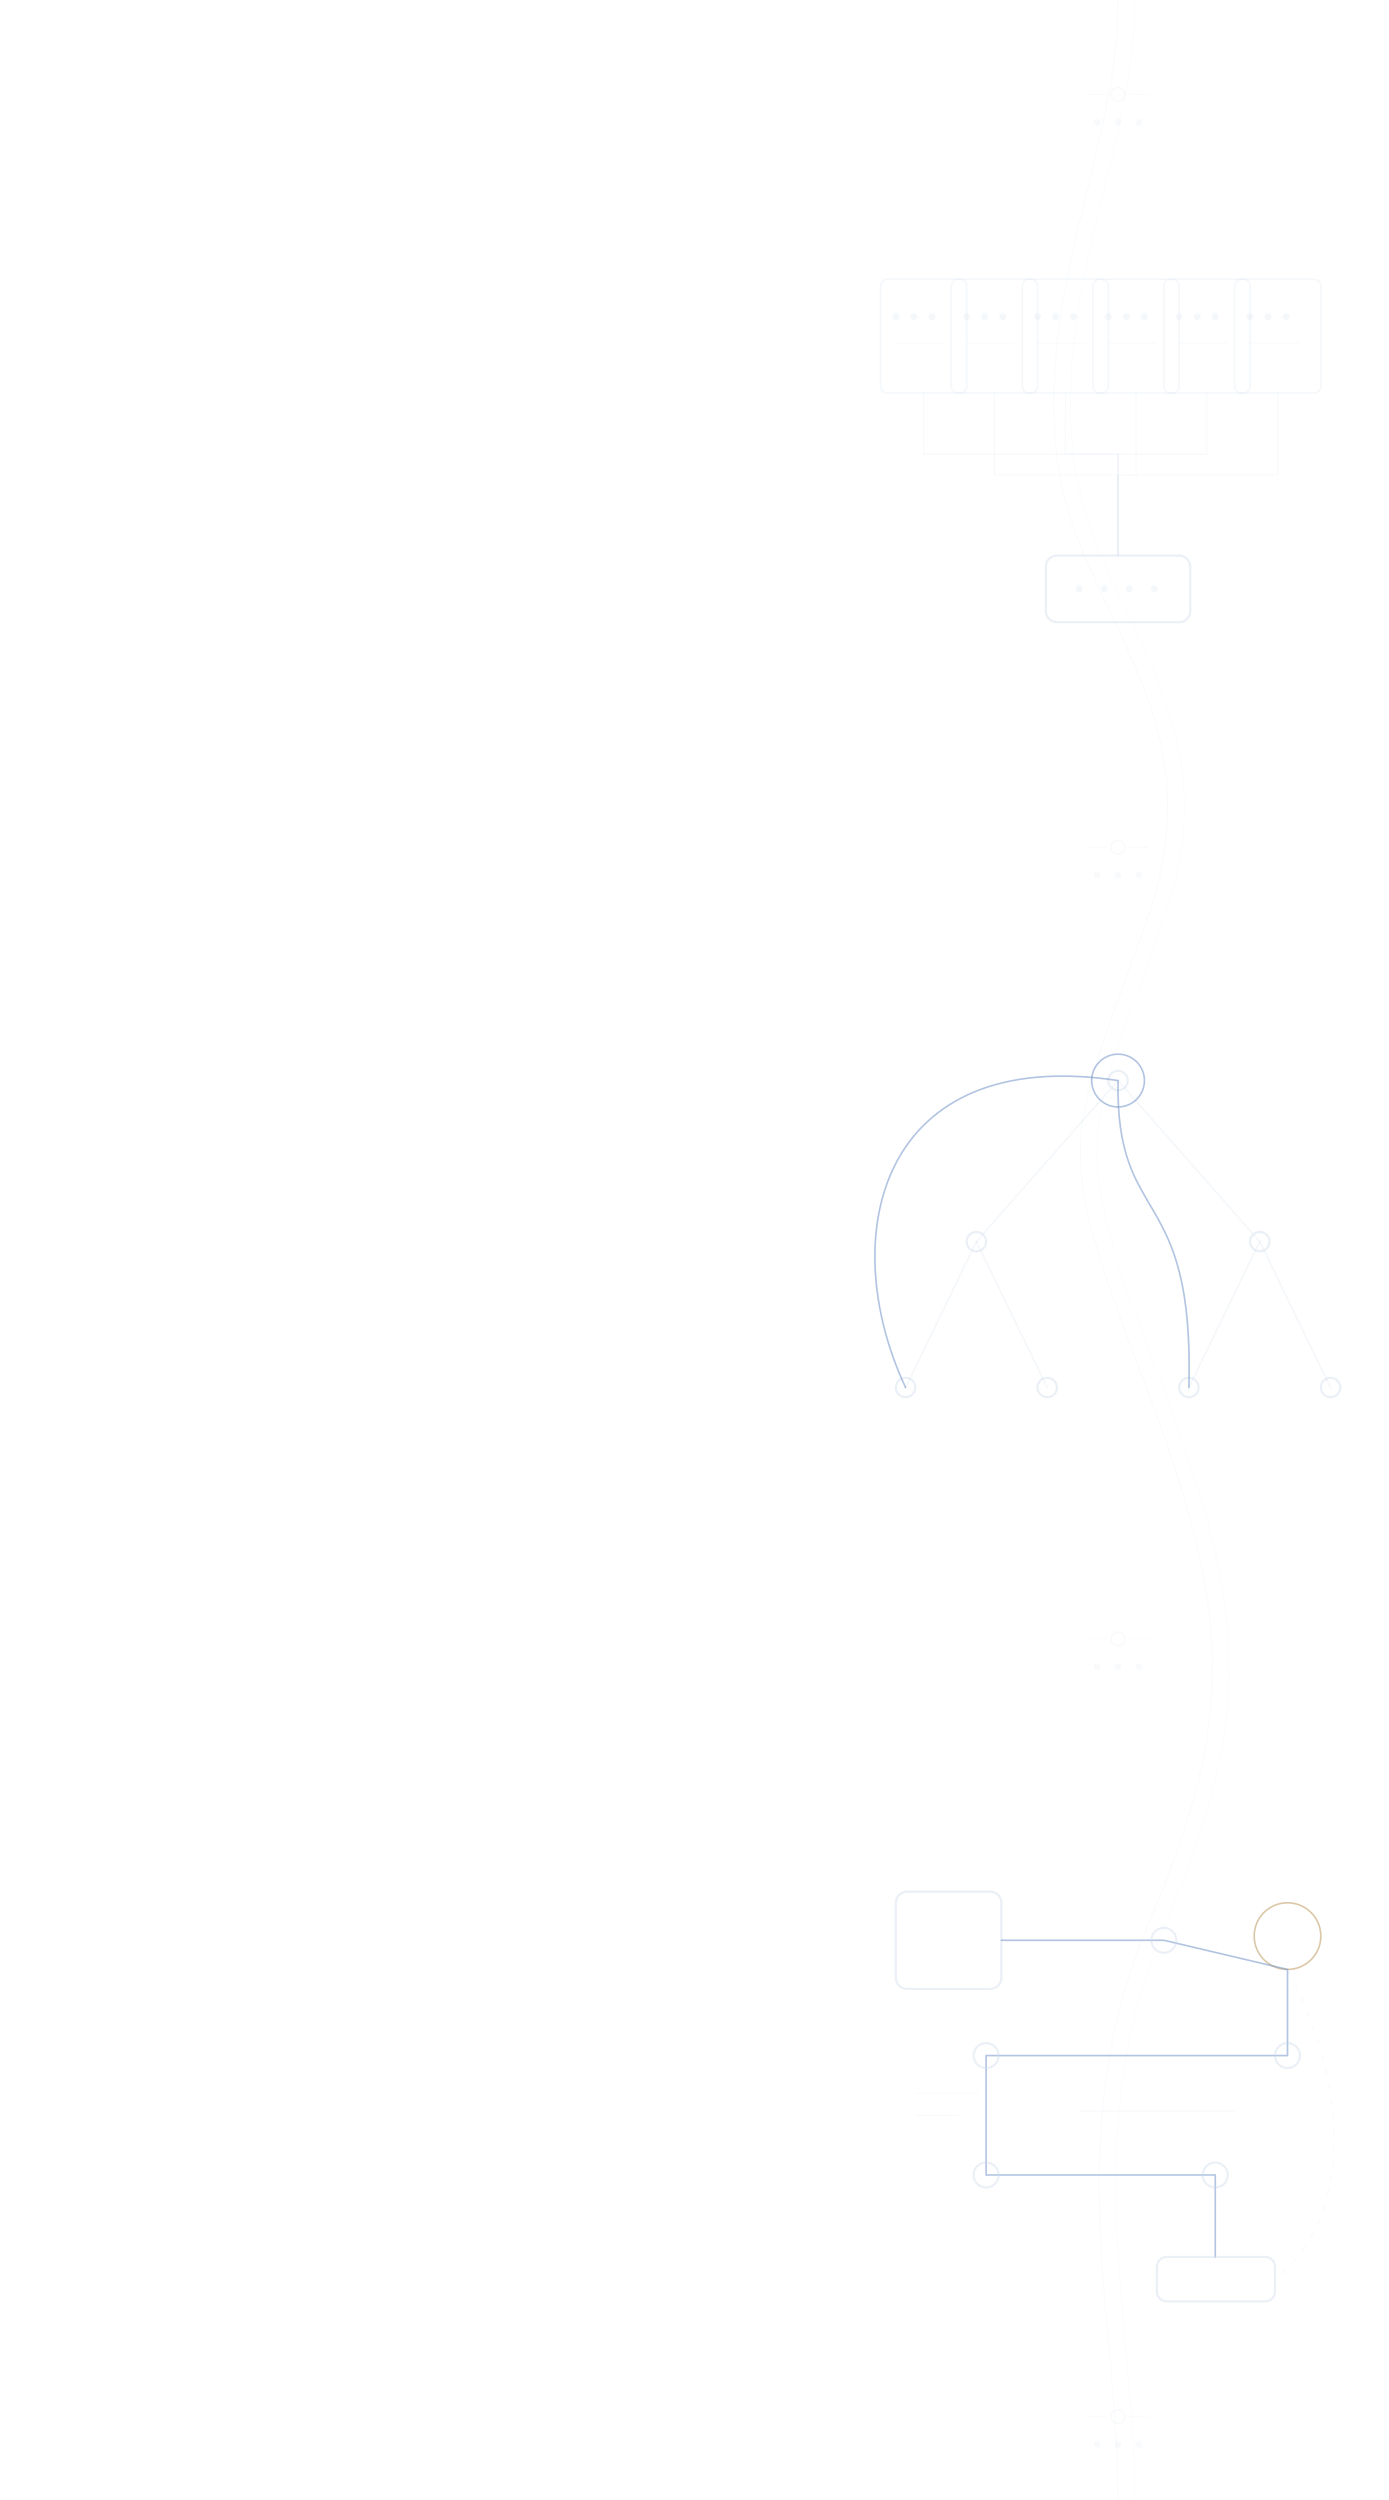
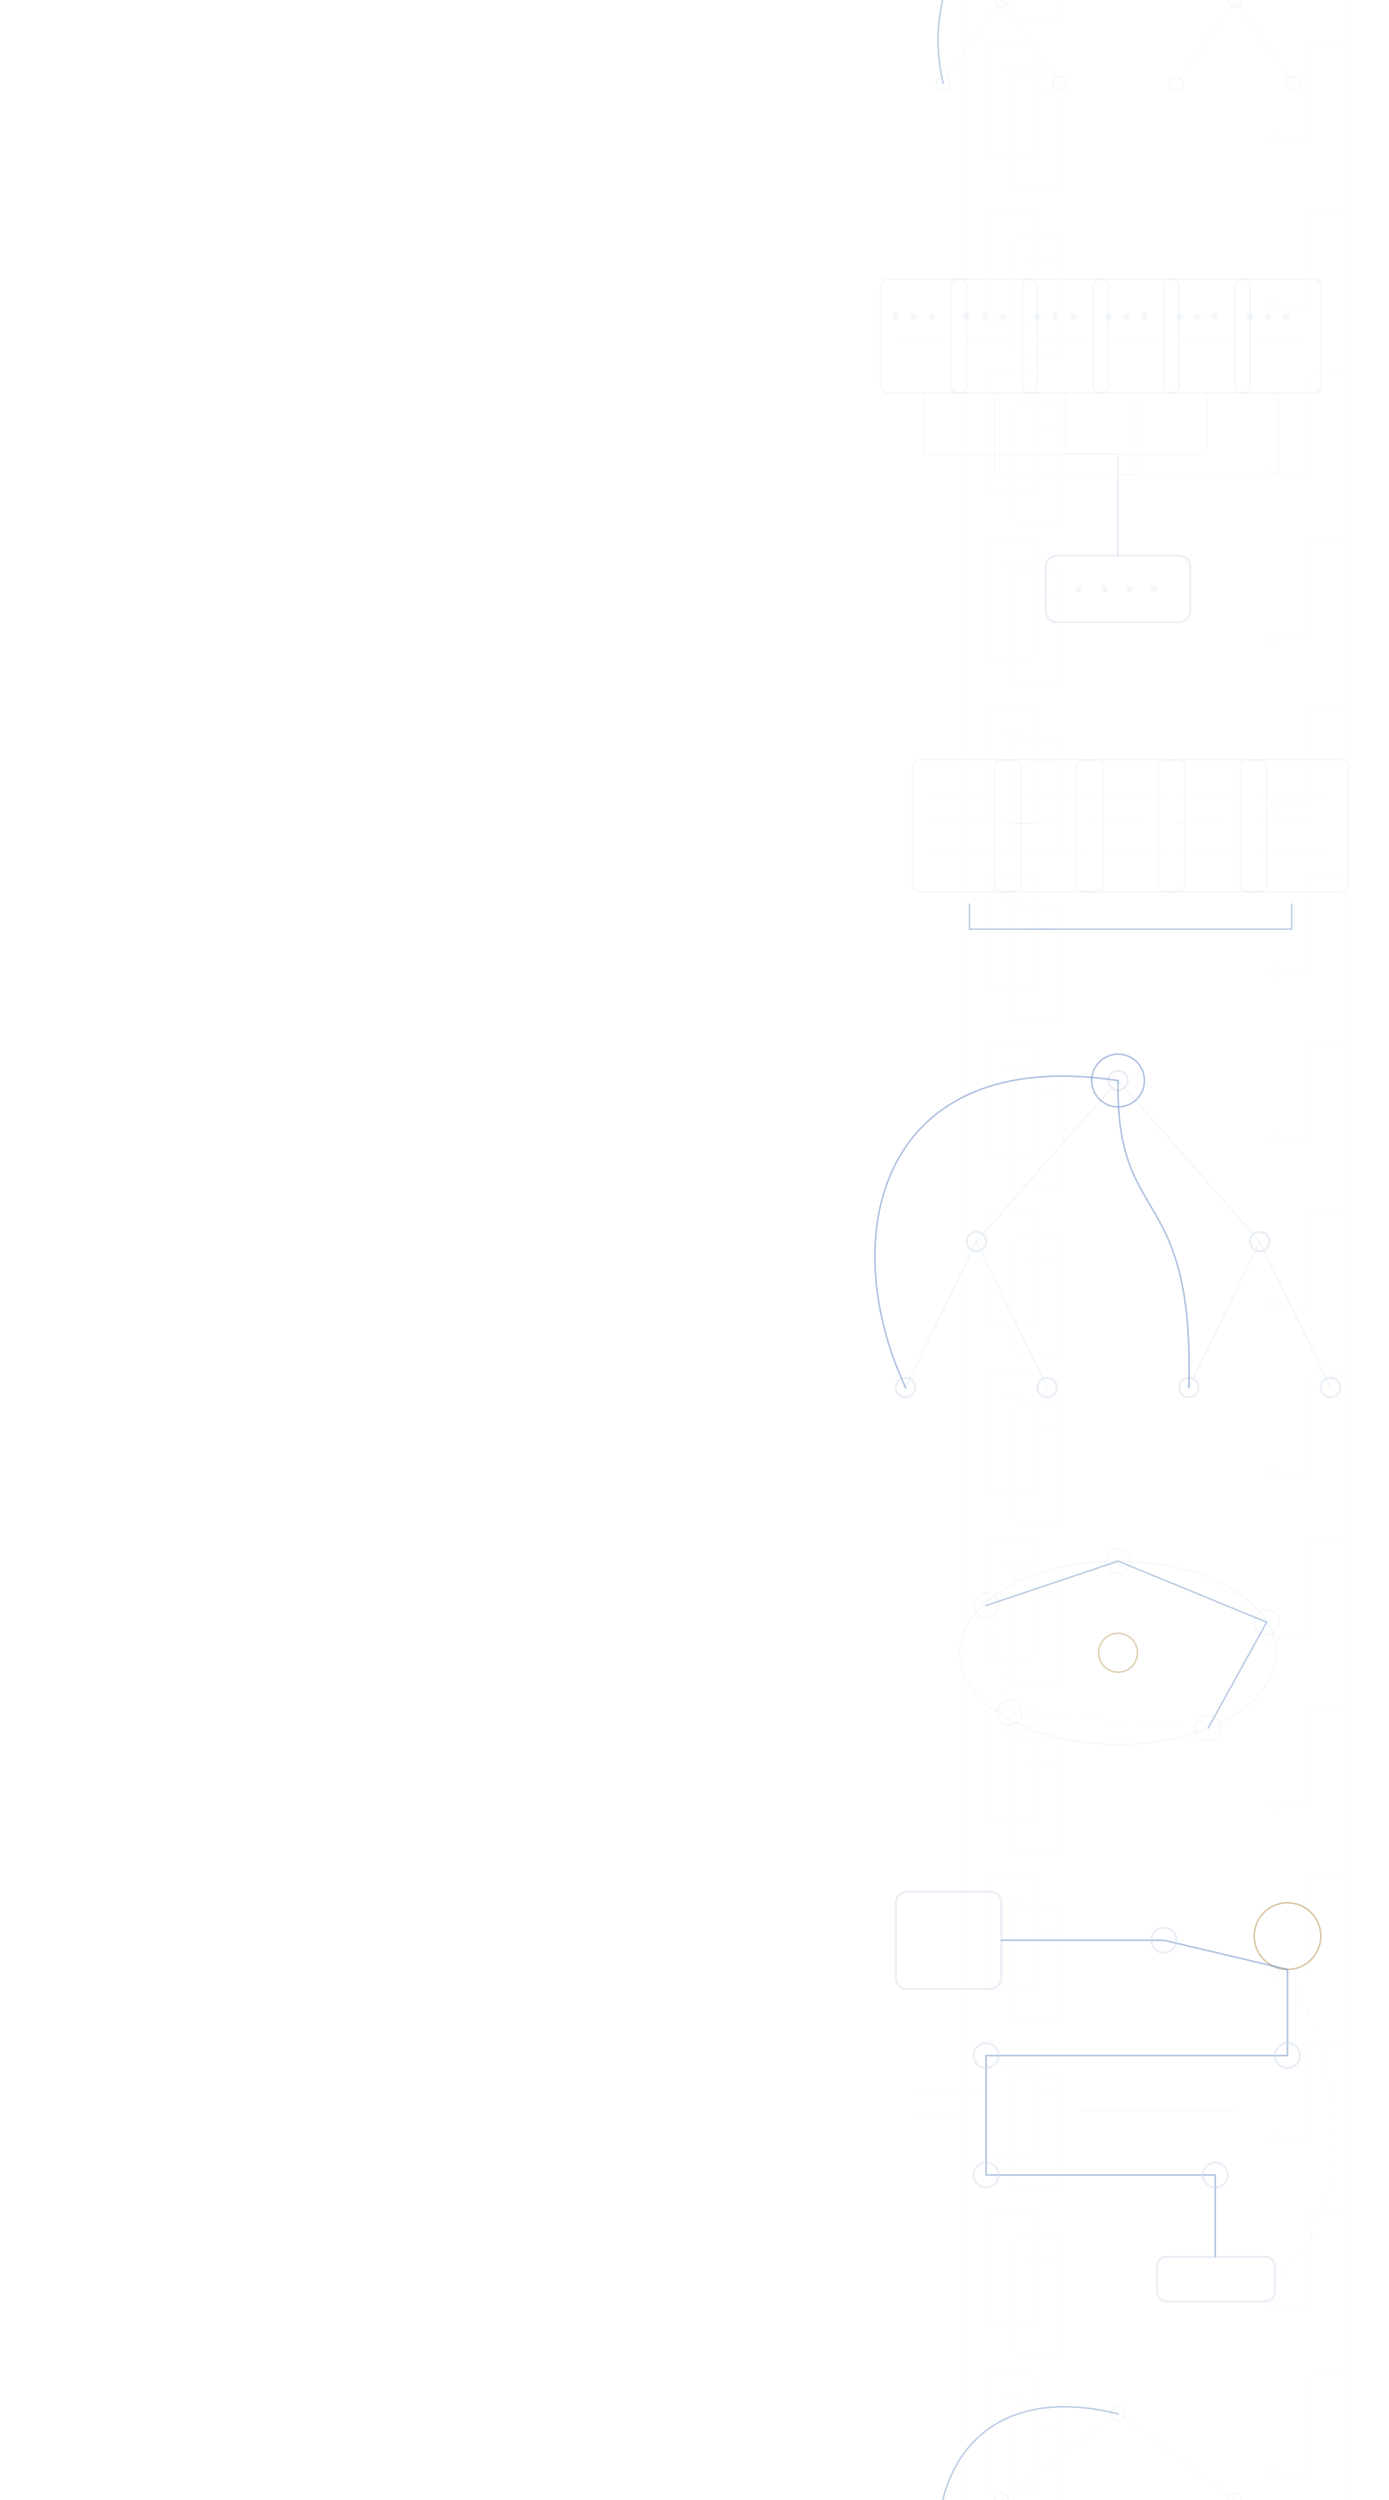
<svg xmlns="http://www.w3.org/2000/svg" width="1000" height="1800" viewBox="0 0 1000 1800" fill="none">
  <style>.art-ink,
.art-ink-soft,
.art-hair,
.art-blue,
.art-gold {
  fill: none;
  vector-effect: non-scaling-stroke;
  stroke-linecap: round;
  stroke-linejoin: round;
}

.art-ink {
  stroke: rgba(196, 210, 230, .38);
  stroke-width: 1.6;
}

.art-ink-soft {
  stroke: rgba(196, 210, 230, .2);
  stroke-width: 1.2;
}

/* Hairline filigree — the finest lines (tree-rings, arcs, contours). */
.art-hair {
  stroke: rgba(196, 210, 230, .2);
  stroke-width: 0.6;
}

.art-blue, .art-gold {
  stroke-width: 1.2;
  stroke-opacity: .55;
}

.art-blue { stroke: #5a82be; }
.art-gold { stroke: #b28945; }

.art-fill-ink {
  fill: rgba(196, 210, 230, .38);
  stroke: none;
}

/* Stipple dots for organic growth. */
.art-dot {
  fill: rgba(196, 210, 230, .2);
  stroke: none;
}</style>
-   <g transform="translate(0 0)" opacity=".65">
-     <path class="art-hair" d="M805 0C805 105 750 198 760 320S881 509 825 665S757 820 822 990S891 1235 827 1385S805 1670 805 1800" />
-   </g>
-   <g transform="translate(12 0)" opacity=".35">
-     <path class="art-hair" d="M805 0C805 105 750 198 760 320S881 509 825 665S757 820 822 990S891 1235 827 1385S805 1670 805 1800" />
-   </g>
-   <g transform="translate(805 68)" opacity=".55">
-     <circle class="art-ink-soft" cx="0" cy="0" r="5" />
-     <path class="art-hair" d="M-22 0L-8 0" />
-     <path class="art-hair" d="M8 0L22 0" />
-     <circle class="art-dot" cx="-15" cy="20" r="2.5" />
-     <circle class="art-dot" cx="0" cy="20" r="2.5" />
-     <circle class="art-dot" cx="15" cy="20" r="2.5" />
-   </g>
-   <g transform="translate(805 610)" opacity=".55">
-     <circle class="art-ink-soft" cx="0" cy="0" r="5" />
-     <path class="art-hair" d="M-22 0L-8 0" />
-     <path class="art-hair" d="M8 0L22 0" />
-     <circle class="art-dot" cx="-15" cy="20" r="2.5" />
-     <circle class="art-dot" cx="0" cy="20" r="2.5" />
-     <circle class="art-dot" cx="15" cy="20" r="2.5" />
-   </g>
-   <g transform="translate(805 1180)" opacity=".55">
-     <circle class="art-ink-soft" cx="0" cy="0" r="5" />
-     <path class="art-hair" d="M-22 0L-8 0" />
-     <path class="art-hair" d="M8 0L22 0" />
-     <circle class="art-dot" cx="-15" cy="20" r="2.5" />
-     <circle class="art-dot" cx="0" cy="20" r="2.5" />
-     <circle class="art-dot" cx="15" cy="20" r="2.5" />
-   </g>
-   <g transform="translate(805 1740)" opacity=".55">
-     <circle class="art-ink-soft" cx="0" cy="0" r="5" />
-     <path class="art-hair" d="M-22 0L-8 0" />
-     <path class="art-hair" d="M8 0L22 0" />
-     <circle class="art-dot" cx="-15" cy="20" r="2.5" />
-     <circle class="art-dot" cx="0" cy="20" r="2.5" />
-     <circle class="art-dot" cx="15" cy="20" r="2.5" />
+   <defs>
+     <g id="post-texture" opacity=".38">
+       <path class="art-hair" d="M694 0V1800" />
+       <path class="art-hair" d="M970 0V1800" />
+       <rect class="art-hair" x="710" y="30" width="36" height="83" rx="4" />
+       <rect class="art-hair" x="730" y="52" width="36" height="83" rx="4" />
+       <path class="art-hair" d="M721 47L739 47" />
+       <path class="art-hair" d="M741 69L759 69" />
+       <path class="art-hair" d="M970 30H944V100H921" />
+       <circle class="art-ink-soft" cx="918" cy="100" r="3" />
+       <rect class="art-hair" x="710" y="150" width="36" height="83" rx="4" />
+       <rect class="art-hair" x="730" y="172" width="36" height="83" rx="4" />
+       <path class="art-hair" d="M721 167L739 167" />
+       <path class="art-hair" d="M741 189L759 189" />
+       <path class="art-hair" d="M970 150H944V220H921" />
+       <circle class="art-ink-soft" cx="918" cy="220" r="3" />
+       <rect class="art-hair" x="710" y="270" width="36" height="83" rx="4" />
+       <rect class="art-hair" x="730" y="292" width="36" height="83" rx="4" />
+       <path class="art-hair" d="M721 287L739 287" />
+       <path class="art-hair" d="M741 309L759 309" />
+       <path class="art-hair" d="M970 270H944V340H921" />
+       <circle class="art-ink-soft" cx="918" cy="340" r="3" />
+       <rect class="art-hair" x="710" y="390" width="36" height="83" rx="4" />
+       <rect class="art-hair" x="730" y="412" width="36" height="83" rx="4" />
+       <path class="art-hair" d="M721 407L739 407" />
+       <path class="art-hair" d="M741 429L759 429" />
+       <path class="art-hair" d="M970 390H944V460H921" />
+       <circle class="art-ink-soft" cx="918" cy="460" r="3" />
+       <rect class="art-hair" x="710" y="510" width="36" height="83" rx="4" />
+       <rect class="art-hair" x="730" y="532" width="36" height="83" rx="4" />
+       <path class="art-hair" d="M721 527L739 527" />
+       <path class="art-hair" d="M741 549L759 549" />
+       <path class="art-hair" d="M970 510H944V580H921" />
+       <circle class="art-ink-soft" cx="918" cy="580" r="3" />
+       <rect class="art-hair" x="710" y="630" width="36" height="83" rx="4" />
+       <rect class="art-hair" x="730" y="652" width="36" height="83" rx="4" />
+       <path class="art-hair" d="M721 647L739 647" />
+       <path class="art-hair" d="M741 669L759 669" />
+       <path class="art-hair" d="M970 630H944V700H921" />
+       <circle class="art-ink-soft" cx="918" cy="700" r="3" />
+       <rect class="art-hair" x="710" y="750" width="36" height="83" rx="4" />
+       <rect class="art-hair" x="730" y="772" width="36" height="83" rx="4" />
+       <path class="art-hair" d="M721 767L739 767" />
+       <path class="art-hair" d="M741 789L759 789" />
+       <path class="art-hair" d="M970 750H944V820H921" />
+       <circle class="art-ink-soft" cx="918" cy="820" r="3" />
+       <rect class="art-hair" x="710" y="870" width="36" height="83" rx="4" />
+       <rect class="art-hair" x="730" y="892" width="36" height="83" rx="4" />
+       <path class="art-hair" d="M721 887L739 887" />
+       <path class="art-hair" d="M741 909L759 909" />
+       <path class="art-hair" d="M970 870H944V940H921" />
+       <circle class="art-ink-soft" cx="918" cy="940" r="3" />
+       <rect class="art-hair" x="710" y="990" width="36" height="83" rx="4" />
+       <rect class="art-hair" x="730" y="1012" width="36" height="83" rx="4" />
+       <path class="art-hair" d="M721 1007L739 1007" />
+       <path class="art-hair" d="M741 1029L759 1029" />
+       <path class="art-hair" d="M970 990H944V1060H921" />
+       <circle class="art-ink-soft" cx="918" cy="1060" r="3" />
+       <rect class="art-hair" x="710" y="1110" width="36" height="83" rx="4" />
+       <rect class="art-hair" x="730" y="1132" width="36" height="83" rx="4" />
+       <path class="art-hair" d="M721 1127L739 1127" />
+       <path class="art-hair" d="M741 1149L759 1149" />
+       <path class="art-hair" d="M970 1110H944V1180H921" />
+       <circle class="art-ink-soft" cx="918" cy="1180" r="3" />
+       <rect class="art-hair" x="710" y="1230" width="36" height="83" rx="4" />
+       <rect class="art-hair" x="730" y="1252" width="36" height="83" rx="4" />
+       <path class="art-hair" d="M721 1247L739 1247" />
+       <path class="art-hair" d="M741 1269L759 1269" />
+       <path class="art-hair" d="M970 1230H944V1300H921" />
+       <circle class="art-ink-soft" cx="918" cy="1300" r="3" />
+       <rect class="art-hair" x="710" y="1350" width="36" height="83" rx="4" />
+       <rect class="art-hair" x="730" y="1372" width="36" height="83" rx="4" />
+       <path class="art-hair" d="M721 1367L739 1367" />
+       <path class="art-hair" d="M741 1389L759 1389" />
+       <path class="art-hair" d="M970 1350H944V1420H921" />
+       <circle class="art-ink-soft" cx="918" cy="1420" r="3" />
+       <rect class="art-hair" x="710" y="1470" width="36" height="83" rx="4" />
+       <rect class="art-hair" x="730" y="1492" width="36" height="83" rx="4" />
+       <path class="art-hair" d="M721 1487L739 1487" />
+       <path class="art-hair" d="M741 1509L759 1509" />
+       <path class="art-hair" d="M970 1470H944V1540H921" />
+       <circle class="art-ink-soft" cx="918" cy="1540" r="3" />
+       <rect class="art-hair" x="710" y="1590" width="36" height="83" rx="4" />
+       <rect class="art-hair" x="730" y="1612" width="36" height="83" rx="4" />
+       <path class="art-hair" d="M721 1607L739 1607" />
+       <path class="art-hair" d="M741 1629L759 1629" />
+       <path class="art-hair" d="M970 1590H944V1660H921" />
+       <circle class="art-ink-soft" cx="918" cy="1660" r="3" />
+       <rect class="art-hair" x="710" y="1710" width="36" height="83" rx="4" />
+       <rect class="art-hair" x="730" y="1732" width="36" height="83" rx="4" />
+       <path class="art-hair" d="M721 1727L739 1727" />
+       <path class="art-hair" d="M741 1749L759 1749" />
+       <path class="art-hair" d="M970 1710H944V1780H921" />
+       <circle class="art-ink-soft" cx="918" cy="1780" r="3" />
+     </g>
+   </defs>
+   <use href="#post-texture" transform="translate(0 -1800)" />
+   <use href="#post-texture" transform="translate(0 0)" />
+   <use href="#post-texture" transform="translate(0 1800)" />
+   <g transform="translate(805 0)" opacity=".7">
+     <path class="art-hair" d="M-126 60L-84 0" />
+     <path class="art-hair" d="M-42 60L-84 0" />
+     <path class="art-hair" d="M42 60L84 0" />
+     <path class="art-hair" d="M126 60L84 0" />
+     <path class="art-hair" d="M-84 0L0 -62" />
+     <path class="art-hair" d="M84 0L0 -62" />
+     <circle class="art-ink-soft" cx="-126" cy="60" r="5" />
+     <circle class="art-ink-soft" cx="-42" cy="60" r="5" />
+     <circle class="art-ink-soft" cx="42" cy="60" r="5" />
+     <circle class="art-ink-soft" cx="126" cy="60" r="5" />
+     <circle class="art-ink-soft" cx="-84" cy="0" r="5" />
+     <circle class="art-ink-soft" cx="84" cy="0" r="5" />
+     <circle class="art-ink-soft" cx="0" cy="-62" r="5" />
+     <path class="art-blue" d="M-126 60C-142-10-105-88 0-62" />
+   </g>
+   <g transform="translate(805 595)" opacity=".7">
+     <rect class="art-ink-soft" x="-148" y="-48" width="78" height="95" rx="5" />
+     <path class="art-hair" d="M-135 -21L-84 -21" />
+     <path class="art-hair" d="M-135 -2L-100 -2" />
+     <path class="art-hair" d="M-135 17L-84 17" />
+     <rect class="art-ink-soft" x="-89" y="-48" width="78" height="95" rx="5" />
+     <path class="art-hair" d="M-76 -21L-25 -21" />
+     <path class="art-hair" d="M-76 -2L-41 -2" />
+     <path class="art-hair" d="M-76 17L-25 17" />
+     <rect class="art-ink-soft" x="-30" y="-48" width="78" height="95" rx="5" />
+     <path class="art-hair" d="M-17 -21L34 -21" />
+     <path class="art-hair" d="M-17 -2L18 -2" />
+     <path class="art-hair" d="M-17 17L34 17" />
+     <rect class="art-ink-soft" x="29" y="-48" width="78" height="95" rx="5" />
+     <path class="art-hair" d="M42 -21L93 -21" />
+     <path class="art-hair" d="M42 -2L77 -2" />
+     <path class="art-hair" d="M42 17L93 17" />
+     <rect class="art-ink-soft" x="88" y="-48" width="78" height="95" rx="5" />
+     <path class="art-hair" d="M101 -21L152 -21" />
+     <path class="art-hair" d="M101 -2L136 -2" />
+     <path class="art-hair" d="M101 17L152 17" />
+     <path class="art-blue" d="M-107 56V74H125V56" />
+   </g>
+   <g transform="translate(805 1190)" opacity=".7">
+     <ellipse class="art-ink-soft" cx="0" cy="0" rx="114" ry="66" transform="rotate(0 0 0)" />
+     <circle class="art-ink-soft" cx="-95" cy="-34" r="9" />
+     <circle class="art-ink-soft" cx="-78" cy="43" r="9" />
+     <circle class="art-ink-soft" cx="0" cy="-66" r="9" />
+     <circle class="art-ink-soft" cx="65" cy="54" r="9" />
+     <circle class="art-ink-soft" cx="107" cy="-22" r="9" />
+     <path class="art-blue" d="M-95-34L0-66 107-22 65 54" />
+     <path class="art-hair" d="M-95-34L-78 43 65 54" stroke-dasharray="4 6" />
+     <circle class="art-gold" cx="0" cy="0" r="14" />
+   </g>
+   <g transform="translate(805 1800)" opacity=".7">
+     <path class="art-hair" d="M-126 60L-84 0" />
+     <path class="art-hair" d="M-42 60L-84 0" />
+     <path class="art-hair" d="M42 60L84 0" />
+     <path class="art-hair" d="M126 60L84 0" />
+     <path class="art-hair" d="M-84 0L0 -62" />
+     <path class="art-hair" d="M84 0L0 -62" />
+     <circle class="art-ink-soft" cx="-126" cy="60" r="5" />
+     <circle class="art-ink-soft" cx="-42" cy="60" r="5" />
+     <circle class="art-ink-soft" cx="42" cy="60" r="5" />
+     <circle class="art-ink-soft" cx="126" cy="60" r="5" />
+     <circle class="art-ink-soft" cx="-84" cy="0" r="5" />
+     <circle class="art-ink-soft" cx="84" cy="0" r="5" />
+     <circle class="art-ink-soft" cx="0" cy="-62" r="5" />
+     <path class="art-blue" d="M-126 60C-142-10-105-88 0-62" />
  </g>
  <g transform="translate(805 295)" opacity=".85">
    <rect class="art-ink-soft" x="-171" y="-94" width="62" height="82" rx="5" />
    <circle class="art-dot" cx="-160" cy="-67" r="2.5" />
    <circle class="art-dot" cx="-147" cy="-67" r="2.5" />
    <circle class="art-dot" cx="-134" cy="-67" r="2.5" />
    <path class="art-hair" d="M-160 -48L-125 -48" />
    <path class="art-hair" d="M-140-12V32H0V105" />
    <rect class="art-ink-soft" x="-120" y="-94" width="62" height="82" rx="5" />
    <circle class="art-dot" cx="-109" cy="-67" r="2.5" />
    <circle class="art-dot" cx="-96" cy="-67" r="2.5" />
    <circle class="art-dot" cx="-83" cy="-67" r="2.5" />
    <path class="art-hair" d="M-109 -48L-74 -48" />
    <path class="art-hair" d="M-89-12V47H0V105" />
    <rect class="art-ink-soft" x="-69" y="-94" width="62" height="82" rx="5" />
    <circle class="art-dot" cx="-58" cy="-67" r="2.5" />
    <circle class="art-dot" cx="-45" cy="-67" r="2.5" />
    <circle class="art-dot" cx="-32" cy="-67" r="2.5" />
    <path class="art-hair" d="M-58 -48L-23 -48" />
    <path class="art-hair" d="M-38-12V32H0V105" />
    <rect class="art-ink-soft" x="-18" y="-94" width="62" height="82" rx="5" />
    <circle class="art-dot" cx="-7" cy="-67" r="2.5" />
    <circle class="art-dot" cx="6" cy="-67" r="2.5" />
    <circle class="art-dot" cx="19" cy="-67" r="2.5" />
    <path class="art-hair" d="M-7 -48L28 -48" />
    <path class="art-hair" d="M13-12V47H0V105" />
    <rect class="art-ink-soft" x="33" y="-94" width="62" height="82" rx="5" />
    <circle class="art-dot" cx="44" cy="-67" r="2.5" />
    <circle class="art-dot" cx="57" cy="-67" r="2.5" />
    <circle class="art-dot" cx="70" cy="-67" r="2.5" />
    <path class="art-hair" d="M44 -48L79 -48" />
    <path class="art-hair" d="M64-12V32H0V105" />
    <rect class="art-ink-soft" x="84" y="-94" width="62" height="82" rx="5" />
    <circle class="art-dot" cx="95" cy="-67" r="2.5" />
    <circle class="art-dot" cx="108" cy="-67" r="2.5" />
    <circle class="art-dot" cx="121" cy="-67" r="2.5" />
    <path class="art-hair" d="M95 -48L130 -48" />
    <path class="art-hair" d="M115-12V47H0V105" />
    <rect class="art-ink" x="-52" y="105" width="104" height="48" rx="8" />
    <circle class="art-dot" cx="-28" cy="129" r="2.5" />
    <circle class="art-dot" cx="-10" cy="129" r="2.5" />
    <circle class="art-dot" cx="8" cy="129" r="2.5" />
    <circle class="art-dot" cx="26" cy="129" r="2.5" />
  </g>
  <g transform="translate(805 890)" opacity=".85">
    <path class="art-ink-soft" d="M-153 109L-102 4" />
    <path class="art-ink-soft" d="M-51 109L-102 4" />
    <path class="art-ink-soft" d="M51 109L102 4" />
    <path class="art-ink-soft" d="M153 109L102 4" />
    <path class="art-ink-soft" d="M-102 4L0 -112" />
    <path class="art-ink-soft" d="M102 4L0 -112" />
    <circle class="art-ink" cx="-153" cy="109" r="7" />
    <circle class="art-ink" cx="-51" cy="109" r="7" />
    <circle class="art-ink" cx="51" cy="109" r="7" />
    <circle class="art-ink" cx="153" cy="109" r="7" />
    <circle class="art-ink" cx="-102" cy="4" r="7" />
    <circle class="art-ink" cx="102" cy="4" r="7" />
    <circle class="art-ink" cx="0" cy="-112" r="7" />
    <path class="art-blue" d="M-153 109C-204 0-172-138 0-112M51 109C55-39-2-5 0-112" />
    <circle class="art-blue" cx="0" cy="-112" r="19" />
  </g>
  <g transform="translate(805 1490)" opacity=".85">
    <rect class="art-ink" x="-160" y="-128" width="76" height="70" rx="8" />
    <circle class="art-gold" cx="122" cy="-96" r="24" />
    <path class="art-blue" d="M-84-93H33L122-72V-10H-95V76H70V135" />
    <circle class="art-ink" cx="33" cy="-93" r="9" />
    <circle class="art-ink" cx="122" cy="-10" r="9" />
    <circle class="art-ink" cx="-95" cy="-10" r="9" />
    <circle class="art-ink" cx="-95" cy="76" r="9" />
    <circle class="art-ink" cx="70" cy="76" r="9" />
    <rect class="art-ink" x="28" y="135" width="85" height="32" rx="7" />
    <path class="art-hair" d="M-146 17h46m-46 16h31M-28 30h112" />
    <path class="art-hair" d="M122-72C164 4 172 106 113 151" stroke-dasharray="4 7" />
  </g>
</svg>
